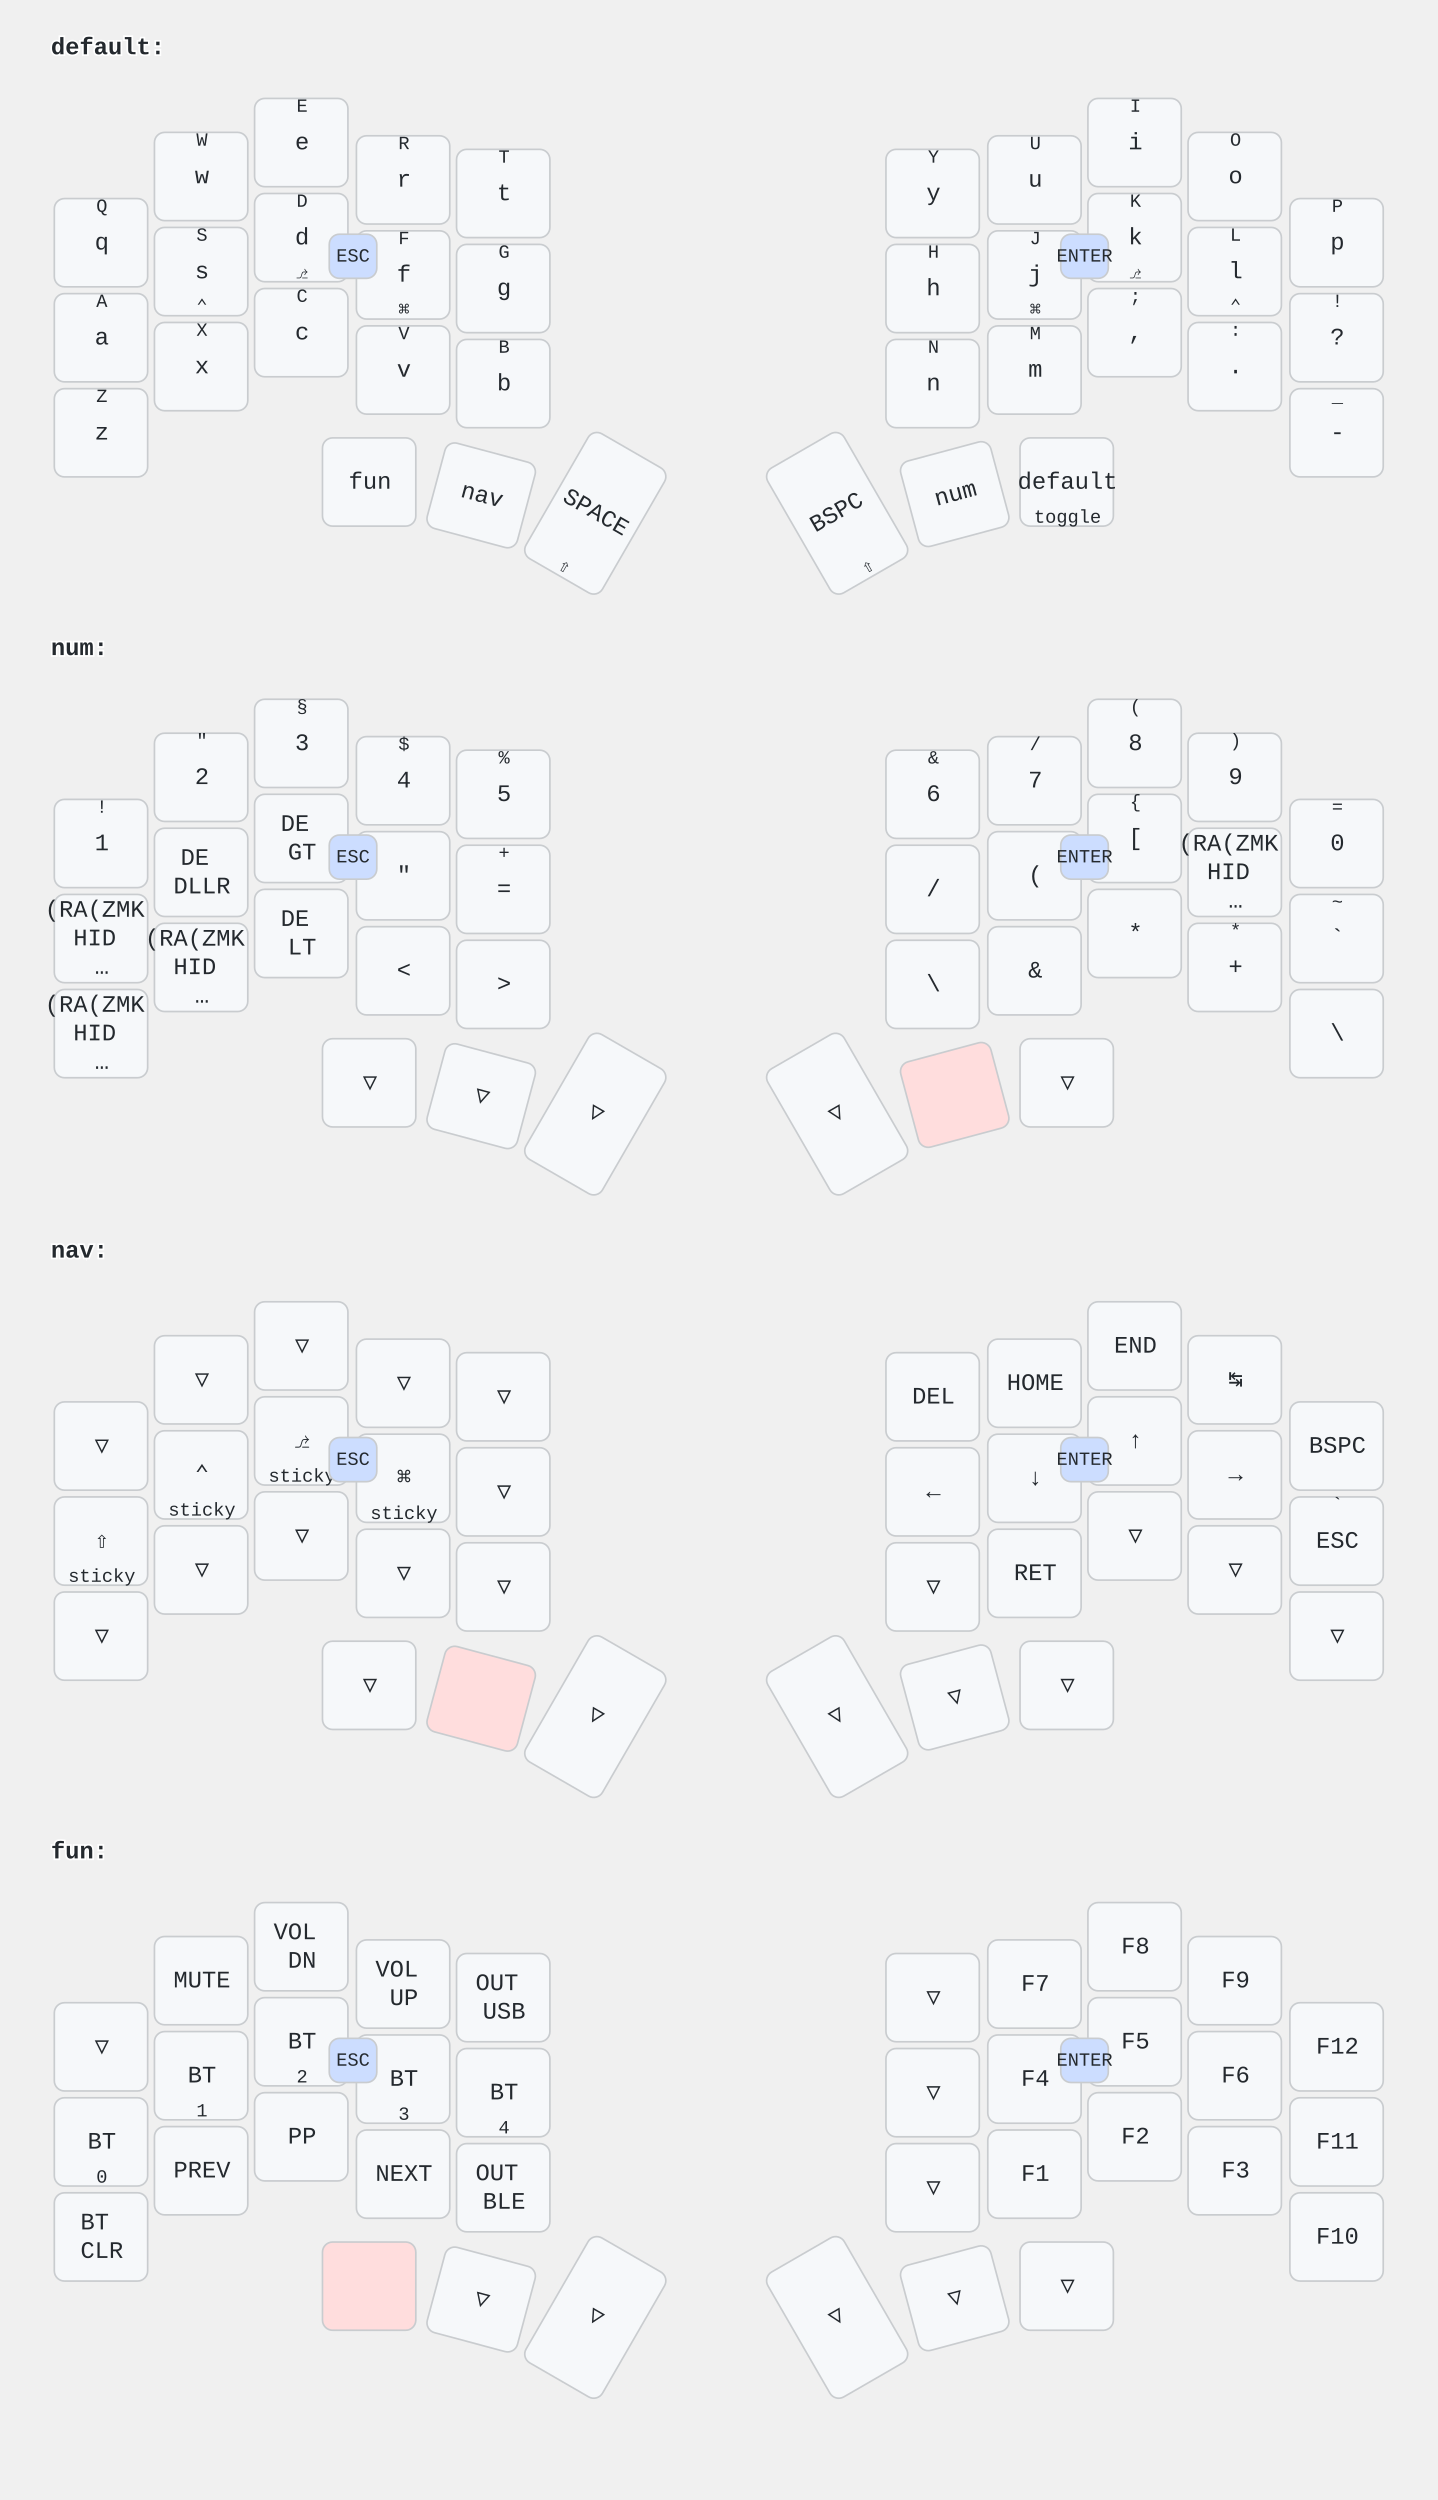
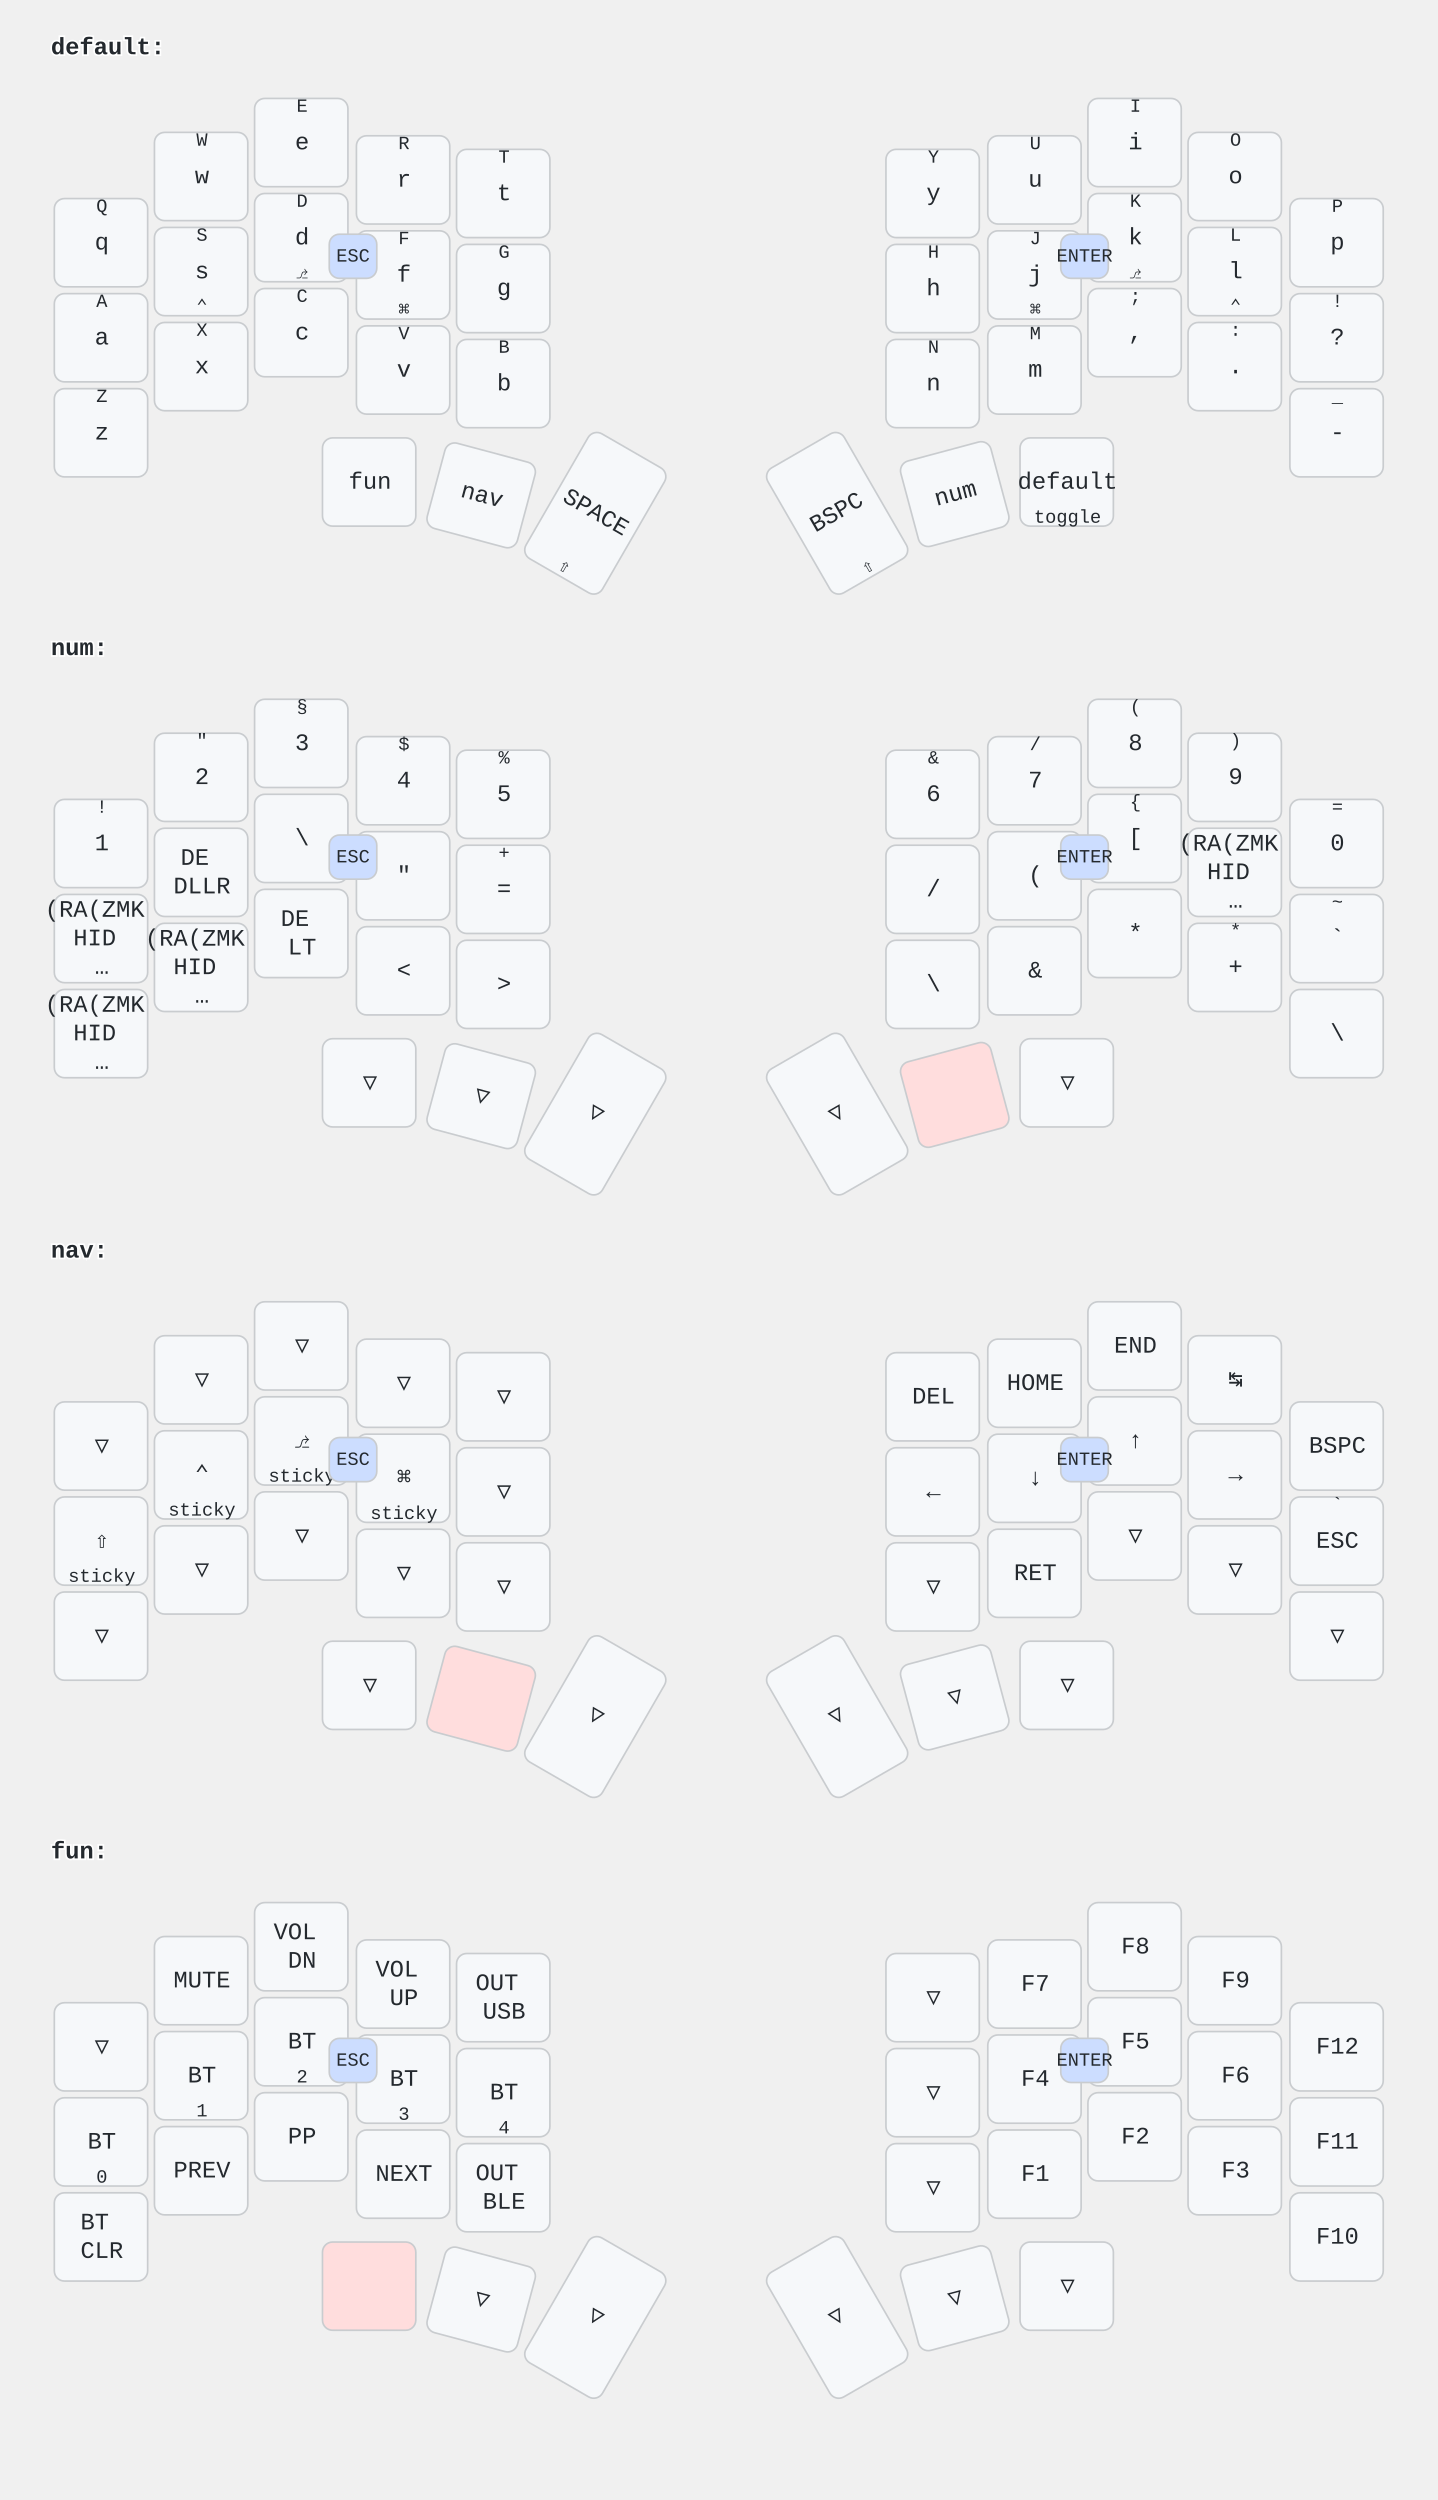
<svg xmlns="http://www.w3.org/2000/svg" width="847" height="1473" viewBox="0 0 847 1473" class="keymap">
  <style>/* font and background color specifications */
svg {
    font-family: SFMono-Regular,Consolas,Liberation Mono,Menlo,monospace;
    font-size: 14px;
    font-kerning: normal;
    text-rendering: optimizeLegibility;
    fill: #24292e;
}

/* default key styling */
rect {
    fill: #f6f8fa;
    stroke: #c9cccf;
    stroke-width: 1;
}

/* color accent for combo boxes */
rect.combo {
    fill: #cdf;
}

/* color accent for held keys */
rect.held, rect.combo.held {
    fill: #fdd;
}

/* color accent for ghost (optional) keys */
rect.ghost, rect.combo.ghost {
    fill: #ddd;
}

text {
    text-anchor: middle;
    dominant-baseline: middle;
}

/* styling for layer labels */
text.label {
    font-weight: bold;
    text-anchor: start;
    stroke: white;
    stroke-width: 2;
    paint-order: stroke;
}

/* styling for combo tap, and key hold/shifted label text */
text.combo, text.hold, text.shifted {
    font-size: 11px;
}

text.hold {
    text-anchor: middle;
    dominant-baseline: auto;
}

text.shifted {
    text-anchor: middle;
    dominant-baseline: hanging;
}

/* styling for hold/shifted label text in combo box */
text.combo.hold, text.combo.shifted {
    font-size: 8px;
}

/* styling for combo dendrons */
path {
    stroke-width: 1;
    stroke: gray;
    fill: none;
}
</style>
  <g transform="translate(30, 0)" class="layer-default">
    <text x="0" y="28" class="label" id="default">default:</text>
    <g transform="translate(0, 56)">
      <g transform="translate(30, 87)" class="key keypos-0">
        <rect rx="6" ry="6" x="-28" y="-26" width="55" height="52" class="key" />
        <text x="0" y="0" class="key tap">q</text>
        <text x="0" y="-24" class="key shifted">Q</text>
      </g>
      <g transform="translate(89, 48)" class="key keypos-1">
        <rect rx="6" ry="6" x="-28" y="-26" width="55" height="52" class="key" />
        <text x="0" y="0" class="key tap">w</text>
        <text x="0" y="-24" class="key shifted">W</text>
      </g>
      <g transform="translate(148, 28)" class="key keypos-2">
        <rect rx="6" ry="6" x="-28" y="-26" width="55" height="52" class="key" />
        <text x="0" y="0" class="key tap">e</text>
        <text x="0" y="-24" class="key shifted">E</text>
      </g>
      <g transform="translate(208, 50)" class="key keypos-3">
        <rect rx="6" ry="6" x="-28" y="-26" width="55" height="52" class="key" />
        <text x="0" y="0" class="key tap">r</text>
        <text x="0" y="-24" class="key shifted">R</text>
      </g>
      <g transform="translate(267, 58)" class="key keypos-4">
        <rect rx="6" ry="6" x="-28" y="-26" width="55" height="52" class="key" />
        <text x="0" y="0" class="key tap">t</text>
        <text x="0" y="-24" class="key shifted">T</text>
      </g>
      <g transform="translate(520, 58)" class="key keypos-5">
        <rect rx="6" ry="6" x="-28" y="-26" width="55" height="52" class="key" />
        <text x="0" y="0" class="key tap">y</text>
        <text x="0" y="-24" class="key shifted">Y</text>
      </g>
      <g transform="translate(580, 50)" class="key keypos-6">
        <rect rx="6" ry="6" x="-28" y="-26" width="55" height="52" class="key" />
        <text x="0" y="0" class="key tap">u</text>
        <text x="0" y="-24" class="key shifted">U</text>
      </g>
      <g transform="translate(639, 28)" class="key keypos-7">
        <rect rx="6" ry="6" x="-28" y="-26" width="55" height="52" class="key" />
        <text x="0" y="0" class="key tap">i</text>
        <text x="0" y="-24" class="key shifted">I</text>
      </g>
      <g transform="translate(698, 48)" class="key keypos-8">
        <rect rx="6" ry="6" x="-28" y="-26" width="55" height="52" class="key" />
        <text x="0" y="0" class="key tap">o</text>
        <text x="0" y="-24" class="key shifted">O</text>
      </g>
      <g transform="translate(758, 87)" class="key keypos-9">
        <rect rx="6" ry="6" x="-28" y="-26" width="55" height="52" class="key" />
        <text x="0" y="0" class="key tap">p</text>
        <text x="0" y="-24" class="key shifted">P</text>
      </g>
      <g transform="translate(30, 143)" class="key keypos-10">
        <rect rx="6" ry="6" x="-28" y="-26" width="55" height="52" class="key" />
        <text x="0" y="0" class="key tap">a</text>
        <text x="0" y="-24" class="key shifted">A</text>
      </g>
      <g transform="translate(89, 104)" class="key keypos-11">
        <rect rx="6" ry="6" x="-28" y="-26" width="55" height="52" class="key" />
        <text x="0" y="0" class="key tap">s</text>
        <text x="0" y="24" class="key hold">⌃</text>
        <text x="0" y="-24" class="key shifted">S</text>
      </g>
      <g transform="translate(148, 84)" class="key keypos-12">
        <rect rx="6" ry="6" x="-28" y="-26" width="55" height="52" class="key" />
        <text x="0" y="0" class="key tap">d</text>
        <text x="0" y="24" class="key hold">⎇</text>
        <text x="0" y="-24" class="key shifted">D</text>
      </g>
      <g transform="translate(208, 106)" class="key keypos-13">
        <rect rx="6" ry="6" x="-28" y="-26" width="55" height="52" class="key" />
        <text x="0" y="0" class="key tap">f</text>
        <text x="0" y="24" class="key hold">⌘</text>
        <text x="0" y="-24" class="key shifted">F</text>
      </g>
      <g transform="translate(267, 114)" class="key keypos-14">
        <rect rx="6" ry="6" x="-28" y="-26" width="55" height="52" class="key" />
        <text x="0" y="0" class="key tap">g</text>
        <text x="0" y="-24" class="key shifted">G</text>
      </g>
      <g transform="translate(520, 114)" class="key keypos-15">
        <rect rx="6" ry="6" x="-28" y="-26" width="55" height="52" class="key" />
        <text x="0" y="0" class="key tap">h</text>
        <text x="0" y="-24" class="key shifted">H</text>
      </g>
      <g transform="translate(580, 106)" class="key keypos-16">
        <rect rx="6" ry="6" x="-28" y="-26" width="55" height="52" class="key" />
        <text x="0" y="0" class="key tap">j</text>
        <text x="0" y="24" class="key hold">⌘</text>
        <text x="0" y="-24" class="key shifted">J</text>
      </g>
      <g transform="translate(639, 84)" class="key keypos-17">
        <rect rx="6" ry="6" x="-28" y="-26" width="55" height="52" class="key" />
        <text x="0" y="0" class="key tap">k</text>
        <text x="0" y="24" class="key hold">⎇</text>
        <text x="0" y="-24" class="key shifted">K</text>
      </g>
      <g transform="translate(698, 104)" class="key keypos-18">
        <rect rx="6" ry="6" x="-28" y="-26" width="55" height="52" class="key" />
        <text x="0" y="0" class="key tap">l</text>
        <text x="0" y="24" class="key hold">⌃</text>
        <text x="0" y="-24" class="key shifted">L</text>
      </g>
      <g transform="translate(758, 143)" class="key keypos-19">
        <rect rx="6" ry="6" x="-28" y="-26" width="55" height="52" class="key" />
        <text x="0" y="0" class="key tap">?</text>
        <text x="0" y="-24" class="key shifted">!</text>
      </g>
      <g transform="translate(30, 199)" class="key keypos-20">
        <rect rx="6" ry="6" x="-28" y="-26" width="55" height="52" class="key" />
        <text x="0" y="0" class="key tap">z</text>
        <text x="0" y="-24" class="key shifted">Z</text>
      </g>
      <g transform="translate(89, 160)" class="key keypos-21">
        <rect rx="6" ry="6" x="-28" y="-26" width="55" height="52" class="key" />
        <text x="0" y="0" class="key tap">x</text>
        <text x="0" y="-24" class="key shifted">X</text>
      </g>
      <g transform="translate(148, 140)" class="key keypos-22">
        <rect rx="6" ry="6" x="-28" y="-26" width="55" height="52" class="key" />
        <text x="0" y="0" class="key tap">c</text>
        <text x="0" y="-24" class="key shifted">C</text>
      </g>
      <g transform="translate(208, 162)" class="key keypos-23">
        <rect rx="6" ry="6" x="-28" y="-26" width="55" height="52" class="key" />
        <text x="0" y="0" class="key tap">v</text>
        <text x="0" y="-24" class="key shifted">V</text>
      </g>
      <g transform="translate(267, 170)" class="key keypos-24">
        <rect rx="6" ry="6" x="-28" y="-26" width="55" height="52" class="key" />
        <text x="0" y="0" class="key tap">b</text>
        <text x="0" y="-24" class="key shifted">B</text>
      </g>
      <g transform="translate(520, 170)" class="key keypos-25">
        <rect rx="6" ry="6" x="-28" y="-26" width="55" height="52" class="key" />
        <text x="0" y="0" class="key tap">n</text>
        <text x="0" y="-24" class="key shifted">N</text>
      </g>
      <g transform="translate(580, 162)" class="key keypos-26">
        <rect rx="6" ry="6" x="-28" y="-26" width="55" height="52" class="key" />
        <text x="0" y="0" class="key tap">m</text>
        <text x="0" y="-24" class="key shifted">M</text>
      </g>
      <g transform="translate(639, 140)" class="key keypos-27">
        <rect rx="6" ry="6" x="-28" y="-26" width="55" height="52" class="key" />
        <text x="0" y="0" class="key tap">,</text>
        <text x="0" y="-24" class="key shifted">;</text>
      </g>
      <g transform="translate(698, 160)" class="key keypos-28">
        <rect rx="6" ry="6" x="-28" y="-26" width="55" height="52" class="key" />
        <text x="0" y="0" class="key tap">.</text>
        <text x="0" y="-24" class="key shifted">:</text>
      </g>
      <g transform="translate(758, 199)" class="key keypos-29">
        <rect rx="6" ry="6" x="-28" y="-26" width="55" height="52" class="key" />
        <text x="0" y="0" class="key tap">-</text>
        <text x="0" y="-24" class="key shifted">_</text>
      </g>
      <g transform="translate(188, 228)" class="key keypos-30">
        <rect rx="6" ry="6" x="-28" y="-26" width="55" height="52" class="key" />
        <a href="#fun">
          <text x="0" y="0" class="key tap layer-activator">fun</text>
        </a>
      </g>
      <g transform="translate(254, 236) rotate(15.0)" class="key keypos-31">
        <rect rx="6" ry="6" x="-28" y="-26" width="55" height="52" class="key" />
        <a href="#nav">
          <text x="0" y="0" class="key tap layer-activator">nav</text>
        </a>
      </g>
      <g transform="translate(321, 246) rotate(30.0)" class="key keypos-32">
        <rect rx="6" ry="6" x="-26" y="-42" width="52" height="85" class="key" />
        <text x="0" y="0" class="key tap">SPACE</text>
        <text x="0" y="40" class="key hold">⇧</text>
      </g>
      <g transform="translate(463, 246) rotate(-30.0)" class="key keypos-33">
        <rect rx="6" ry="6" x="-26" y="-42" width="52" height="85" class="key" />
        <text x="0" y="0" class="key tap">BSPC</text>
        <text x="0" y="40" class="key hold">⇧</text>
      </g>
      <g transform="translate(533, 235) rotate(-15.0)" class="key keypos-34">
        <rect rx="6" ry="6" x="-28" y="-26" width="55" height="52" class="key" />
        <a href="#num">
          <text x="0" y="0" class="key tap layer-activator">num</text>
        </a>
      </g>
      <g transform="translate(599, 228)" class="key keypos-35">
        <rect rx="6" ry="6" x="-28" y="-26" width="55" height="52" class="key" />
        <a href="#default">
          <text x="0" y="0" class="key tap layer-activator">default</text>
        </a>
        <text x="0" y="24" class="key hold">toggle</text>
      </g>
      <g class="combo combopos-0">
        <rect rx="6" ry="6" x="164" y="82" width="28" height="26" class="combo" />
        <text x="178" y="95" class="combo tap">ESC</text>
      </g>
      <g class="combo combopos-1">
        <rect rx="6" ry="6" x="595" y="82" width="28" height="26" class="combo" />
        <text x="609" y="95" class="combo tap">ENTER</text>
      </g>
    </g>
  </g>
  <g transform="translate(30, 354)" class="layer-num">
    <text x="0" y="28" class="label" id="num">num:</text>
    <g transform="translate(0, 56)">
      <g transform="translate(30, 87)" class="key keypos-0">
        <rect rx="6" ry="6" x="-28" y="-26" width="55" height="52" class="key" />
        <text x="0" y="0" class="key tap">1</text>
        <text x="0" y="-24" class="key shifted">!</text>
      </g>
      <g transform="translate(89, 48)" class="key keypos-1">
        <rect rx="6" ry="6" x="-28" y="-26" width="55" height="52" class="key" />
        <text x="0" y="0" class="key tap">2</text>
        <text x="0" y="-24" class="key shifted">"</text>
      </g>
      <g transform="translate(148, 28)" class="key keypos-2">
        <rect rx="6" ry="6" x="-28" y="-26" width="55" height="52" class="key" />
        <text x="0" y="0" class="key tap">3</text>
        <text x="0" y="-24" class="key shifted">§</text>
      </g>
      <g transform="translate(208, 50)" class="key keypos-3">
        <rect rx="6" ry="6" x="-28" y="-26" width="55" height="52" class="key" />
        <text x="0" y="0" class="key tap">4</text>
        <text x="0" y="-24" class="key shifted">$</text>
      </g>
      <g transform="translate(267, 58)" class="key keypos-4">
        <rect rx="6" ry="6" x="-28" y="-26" width="55" height="52" class="key" />
        <text x="0" y="0" class="key tap">5</text>
        <text x="0" y="-24" class="key shifted">%</text>
      </g>
      <g transform="translate(520, 58)" class="key keypos-5">
        <rect rx="6" ry="6" x="-28" y="-26" width="55" height="52" class="key" />
        <text x="0" y="0" class="key tap">6</text>
        <text x="0" y="-24" class="key shifted">&amp;</text>
      </g>
      <g transform="translate(580, 50)" class="key keypos-6">
        <rect rx="6" ry="6" x="-28" y="-26" width="55" height="52" class="key" />
        <text x="0" y="0" class="key tap">7</text>
        <text x="0" y="-24" class="key shifted">/</text>
      </g>
      <g transform="translate(639, 28)" class="key keypos-7">
        <rect rx="6" ry="6" x="-28" y="-26" width="55" height="52" class="key" />
        <text x="0" y="0" class="key tap">8</text>
        <text x="0" y="-24" class="key shifted">(</text>
      </g>
      <g transform="translate(698, 48)" class="key keypos-8">
        <rect rx="6" ry="6" x="-28" y="-26" width="55" height="52" class="key" />
        <text x="0" y="0" class="key tap">9</text>
        <text x="0" y="-24" class="key shifted">)</text>
      </g>
      <g transform="translate(758, 87)" class="key keypos-9">
        <rect rx="6" ry="6" x="-28" y="-26" width="55" height="52" class="key" />
        <text x="0" y="0" class="key tap">0</text>
        <text x="0" y="-24" class="key shifted">=</text>
      </g>
      <g transform="translate(30, 143)" class="key keypos-10">
        <rect rx="6" ry="6" x="-28" y="-26" width="55" height="52" class="key" />
        <text x="0" y="0" class="key tap">
          <tspan x="0" dy="-1.2em">(RA(ZMK</tspan>
          <tspan x="0" dy="1.2em">HID</tspan>
          <tspan x="0" dy="1.2em">…</tspan>
        </text>
      </g>
      <g transform="translate(89, 104)" class="key keypos-11">
        <rect rx="6" ry="6" x="-28" y="-26" width="55" height="52" class="key" />
        <text x="0" y="0" class="key tap">
          <tspan x="0" dy="-0.6em">DE</tspan>
          <tspan x="0" dy="1.2em">DLLR</tspan>
        </text>
      </g>
      <g transform="translate(148, 84)" class="key keypos-12">
        <rect rx="6" ry="6" x="-28" y="-26" width="55" height="52" class="key" />
-         <text x="0" y="0" class="key tap">
-           <tspan x="0" dy="-0.6em">DE</tspan>
-           <tspan x="0" dy="1.2em">GT</tspan>
-         </text>
+         <text x="0" y="0" class="key tap">\</text>
      </g>
      <g transform="translate(208, 106)" class="key keypos-13">
        <rect rx="6" ry="6" x="-28" y="-26" width="55" height="52" class="key" />
        <text x="0" y="0" class="key tap">"</text>
      </g>
      <g transform="translate(267, 114)" class="key keypos-14">
        <rect rx="6" ry="6" x="-28" y="-26" width="55" height="52" class="key" />
        <text x="0" y="0" class="key tap">=</text>
        <text x="0" y="-24" class="key shifted">+</text>
      </g>
      <g transform="translate(520, 114)" class="key keypos-15">
        <rect rx="6" ry="6" x="-28" y="-26" width="55" height="52" class="key" />
        <text x="0" y="0" class="key tap">/</text>
      </g>
      <g transform="translate(580, 106)" class="key keypos-16">
        <rect rx="6" ry="6" x="-28" y="-26" width="55" height="52" class="key" />
        <text x="0" y="0" class="key tap">(</text>
      </g>
      <g transform="translate(639, 84)" class="key keypos-17">
        <rect rx="6" ry="6" x="-28" y="-26" width="55" height="52" class="key" />
        <text x="0" y="0" class="key tap">[</text>
        <text x="0" y="-24" class="key shifted">{</text>
      </g>
      <g transform="translate(698, 104)" class="key keypos-18">
        <rect rx="6" ry="6" x="-28" y="-26" width="55" height="52" class="key" />
        <text x="0" y="0" class="key tap">
          <tspan x="0" dy="-1.2em">(RA(ZMK</tspan>
          <tspan x="0" dy="1.2em">HID</tspan>
          <tspan x="0" dy="1.2em">…</tspan>
        </text>
      </g>
      <g transform="translate(758, 143)" class="key keypos-19">
        <rect rx="6" ry="6" x="-28" y="-26" width="55" height="52" class="key" />
        <text x="0" y="0" class="key tap">`</text>
        <text x="0" y="-24" class="key shifted">~</text>
      </g>
      <g transform="translate(30, 199)" class="key keypos-20">
        <rect rx="6" ry="6" x="-28" y="-26" width="55" height="52" class="key" />
        <text x="0" y="0" class="key tap">
          <tspan x="0" dy="-1.2em">(RA(ZMK</tspan>
          <tspan x="0" dy="1.2em">HID</tspan>
          <tspan x="0" dy="1.2em">…</tspan>
        </text>
      </g>
      <g transform="translate(89, 160)" class="key keypos-21">
        <rect rx="6" ry="6" x="-28" y="-26" width="55" height="52" class="key" />
        <text x="0" y="0" class="key tap">
          <tspan x="0" dy="-1.2em">(RA(ZMK</tspan>
          <tspan x="0" dy="1.2em">HID</tspan>
          <tspan x="0" dy="1.2em">…</tspan>
        </text>
      </g>
      <g transform="translate(148, 140)" class="key keypos-22">
        <rect rx="6" ry="6" x="-28" y="-26" width="55" height="52" class="key" />
        <text x="0" y="0" class="key tap">
          <tspan x="0" dy="-0.6em">DE</tspan>
          <tspan x="0" dy="1.2em">LT</tspan>
        </text>
      </g>
      <g transform="translate(208, 162)" class="key keypos-23">
        <rect rx="6" ry="6" x="-28" y="-26" width="55" height="52" class="key" />
        <text x="0" y="0" class="key tap">&lt;</text>
      </g>
      <g transform="translate(267, 170)" class="key keypos-24">
        <rect rx="6" ry="6" x="-28" y="-26" width="55" height="52" class="key" />
        <text x="0" y="0" class="key tap">&gt;</text>
      </g>
      <g transform="translate(520, 170)" class="key keypos-25">
        <rect rx="6" ry="6" x="-28" y="-26" width="55" height="52" class="key" />
        <text x="0" y="0" class="key tap">\</text>
      </g>
      <g transform="translate(580, 162)" class="key keypos-26">
        <rect rx="6" ry="6" x="-28" y="-26" width="55" height="52" class="key" />
        <text x="0" y="0" class="key tap">&amp;</text>
      </g>
      <g transform="translate(639, 140)" class="key keypos-27">
        <rect rx="6" ry="6" x="-28" y="-26" width="55" height="52" class="key" />
        <text x="0" y="0" class="key tap">*</text>
      </g>
      <g transform="translate(698, 160)" class="key keypos-28">
        <rect rx="6" ry="6" x="-28" y="-26" width="55" height="52" class="key" />
        <text x="0" y="0" class="key tap">+</text>
        <text x="0" y="-24" class="key shifted">*</text>
      </g>
      <g transform="translate(758, 199)" class="key keypos-29">
        <rect rx="6" ry="6" x="-28" y="-26" width="55" height="52" class="key" />
        <text x="0" y="0" class="key tap">\</text>
      </g>
      <g transform="translate(188, 228)" class="key trans keypos-30">
        <rect rx="6" ry="6" x="-28" y="-26" width="55" height="52" class="key trans" />
        <text x="0" y="0" class="key trans tap">▽</text>
      </g>
      <g transform="translate(254, 236) rotate(15.0)" class="key trans keypos-31">
        <rect rx="6" ry="6" x="-28" y="-26" width="55" height="52" class="key trans" />
        <text x="0" y="0" class="key trans tap">▽</text>
      </g>
      <g transform="translate(321, 246) rotate(30.0)" class="key trans keypos-32">
        <rect rx="6" ry="6" x="-26" y="-42" width="52" height="85" class="key trans" />
        <text x="0" y="0" class="key trans tap">▽</text>
      </g>
      <g transform="translate(463, 246) rotate(-30.0)" class="key trans keypos-33">
        <rect rx="6" ry="6" x="-26" y="-42" width="52" height="85" class="key trans" />
        <text x="0" y="0" class="key trans tap">▽</text>
      </g>
      <g transform="translate(533, 235) rotate(-15.0)" class="key held keypos-34">
        <rect rx="6" ry="6" x="-28" y="-26" width="55" height="52" class="key held" />
      </g>
      <g transform="translate(599, 228)" class="key trans keypos-35">
        <rect rx="6" ry="6" x="-28" y="-26" width="55" height="52" class="key trans" />
        <text x="0" y="0" class="key trans tap">▽</text>
      </g>
      <g class="combo combopos-0">
        <rect rx="6" ry="6" x="164" y="82" width="28" height="26" class="combo" />
        <text x="178" y="95" class="combo tap">ESC</text>
      </g>
      <g class="combo combopos-1">
        <rect rx="6" ry="6" x="595" y="82" width="28" height="26" class="combo" />
        <text x="609" y="95" class="combo tap">ENTER</text>
      </g>
    </g>
  </g>
  <g transform="translate(30, 709)" class="layer-nav">
    <text x="0" y="28" class="label" id="nav">nav:</text>
    <g transform="translate(0, 56)">
      <g transform="translate(30, 87)" class="key trans keypos-0">
        <rect rx="6" ry="6" x="-28" y="-26" width="55" height="52" class="key trans" />
        <text x="0" y="0" class="key trans tap">▽</text>
      </g>
      <g transform="translate(89, 48)" class="key trans keypos-1">
        <rect rx="6" ry="6" x="-28" y="-26" width="55" height="52" class="key trans" />
        <text x="0" y="0" class="key trans tap">▽</text>
      </g>
      <g transform="translate(148, 28)" class="key trans keypos-2">
        <rect rx="6" ry="6" x="-28" y="-26" width="55" height="52" class="key trans" />
        <text x="0" y="0" class="key trans tap">▽</text>
      </g>
      <g transform="translate(208, 50)" class="key trans keypos-3">
        <rect rx="6" ry="6" x="-28" y="-26" width="55" height="52" class="key trans" />
        <text x="0" y="0" class="key trans tap">▽</text>
      </g>
      <g transform="translate(267, 58)" class="key trans keypos-4">
        <rect rx="6" ry="6" x="-28" y="-26" width="55" height="52" class="key trans" />
        <text x="0" y="0" class="key trans tap">▽</text>
      </g>
      <g transform="translate(520, 58)" class="key keypos-5">
        <rect rx="6" ry="6" x="-28" y="-26" width="55" height="52" class="key" />
        <text x="0" y="0" class="key tap">DEL</text>
      </g>
      <g transform="translate(580, 50)" class="key keypos-6">
        <rect rx="6" ry="6" x="-28" y="-26" width="55" height="52" class="key" />
        <text x="0" y="0" class="key tap">HOME</text>
      </g>
      <g transform="translate(639, 28)" class="key keypos-7">
        <rect rx="6" ry="6" x="-28" y="-26" width="55" height="52" class="key" />
        <text x="0" y="0" class="key tap">END</text>
      </g>
      <g transform="translate(698, 48)" class="key keypos-8">
        <rect rx="6" ry="6" x="-28" y="-26" width="55" height="52" class="key" />
        <text x="0" y="0" class="key tap">↹</text>
      </g>
      <g transform="translate(758, 87)" class="key keypos-9">
        <rect rx="6" ry="6" x="-28" y="-26" width="55" height="52" class="key" />
        <text x="0" y="0" class="key tap">BSPC</text>
      </g>
      <g transform="translate(30, 143)" class="key keypos-10">
        <rect rx="6" ry="6" x="-28" y="-26" width="55" height="52" class="key" />
        <text x="0" y="0" class="key tap">⇧</text>
        <text x="0" y="24" class="key hold">sticky</text>
      </g>
      <g transform="translate(89, 104)" class="key keypos-11">
        <rect rx="6" ry="6" x="-28" y="-26" width="55" height="52" class="key" />
        <text x="0" y="0" class="key tap">⌃</text>
        <text x="0" y="24" class="key hold">sticky</text>
      </g>
      <g transform="translate(148, 84)" class="key keypos-12">
        <rect rx="6" ry="6" x="-28" y="-26" width="55" height="52" class="key" />
        <text x="0" y="0" class="key tap">⎇</text>
        <text x="0" y="24" class="key hold">sticky</text>
      </g>
      <g transform="translate(208, 106)" class="key keypos-13">
        <rect rx="6" ry="6" x="-28" y="-26" width="55" height="52" class="key" />
        <text x="0" y="0" class="key tap">⌘</text>
        <text x="0" y="24" class="key hold">sticky</text>
      </g>
      <g transform="translate(267, 114)" class="key trans keypos-14">
        <rect rx="6" ry="6" x="-28" y="-26" width="55" height="52" class="key trans" />
        <text x="0" y="0" class="key trans tap">▽</text>
      </g>
      <g transform="translate(520, 114)" class="key keypos-15">
        <rect rx="6" ry="6" x="-28" y="-26" width="55" height="52" class="key" />
        <text x="0" y="0" class="key tap">←</text>
      </g>
      <g transform="translate(580, 106)" class="key keypos-16">
        <rect rx="6" ry="6" x="-28" y="-26" width="55" height="52" class="key" />
        <text x="0" y="0" class="key tap">↓</text>
      </g>
      <g transform="translate(639, 84)" class="key keypos-17">
        <rect rx="6" ry="6" x="-28" y="-26" width="55" height="52" class="key" />
        <text x="0" y="0" class="key tap">↑</text>
      </g>
      <g transform="translate(698, 104)" class="key keypos-18">
        <rect rx="6" ry="6" x="-28" y="-26" width="55" height="52" class="key" />
        <text x="0" y="0" class="key tap">→</text>
      </g>
      <g transform="translate(758, 143)" class="key keypos-19">
        <rect rx="6" ry="6" x="-28" y="-26" width="55" height="52" class="key" />
        <text x="0" y="0" class="key tap">ESC</text>
        <text x="0" y="-24" class="key shifted">`</text>
      </g>
      <g transform="translate(30, 199)" class="key trans keypos-20">
        <rect rx="6" ry="6" x="-28" y="-26" width="55" height="52" class="key trans" />
        <text x="0" y="0" class="key trans tap">▽</text>
      </g>
      <g transform="translate(89, 160)" class="key trans keypos-21">
        <rect rx="6" ry="6" x="-28" y="-26" width="55" height="52" class="key trans" />
        <text x="0" y="0" class="key trans tap">▽</text>
      </g>
      <g transform="translate(148, 140)" class="key trans keypos-22">
        <rect rx="6" ry="6" x="-28" y="-26" width="55" height="52" class="key trans" />
        <text x="0" y="0" class="key trans tap">▽</text>
      </g>
      <g transform="translate(208, 162)" class="key trans keypos-23">
        <rect rx="6" ry="6" x="-28" y="-26" width="55" height="52" class="key trans" />
        <text x="0" y="0" class="key trans tap">▽</text>
      </g>
      <g transform="translate(267, 170)" class="key trans keypos-24">
        <rect rx="6" ry="6" x="-28" y="-26" width="55" height="52" class="key trans" />
        <text x="0" y="0" class="key trans tap">▽</text>
      </g>
      <g transform="translate(520, 170)" class="key trans keypos-25">
        <rect rx="6" ry="6" x="-28" y="-26" width="55" height="52" class="key trans" />
        <text x="0" y="0" class="key trans tap">▽</text>
      </g>
      <g transform="translate(580, 162)" class="key keypos-26">
        <rect rx="6" ry="6" x="-28" y="-26" width="55" height="52" class="key" />
        <text x="0" y="0" class="key tap">RET</text>
      </g>
      <g transform="translate(639, 140)" class="key trans keypos-27">
        <rect rx="6" ry="6" x="-28" y="-26" width="55" height="52" class="key trans" />
        <text x="0" y="0" class="key trans tap">▽</text>
      </g>
      <g transform="translate(698, 160)" class="key trans keypos-28">
        <rect rx="6" ry="6" x="-28" y="-26" width="55" height="52" class="key trans" />
        <text x="0" y="0" class="key trans tap">▽</text>
      </g>
      <g transform="translate(758, 199)" class="key trans keypos-29">
        <rect rx="6" ry="6" x="-28" y="-26" width="55" height="52" class="key trans" />
        <text x="0" y="0" class="key trans tap">▽</text>
      </g>
      <g transform="translate(188, 228)" class="key trans keypos-30">
        <rect rx="6" ry="6" x="-28" y="-26" width="55" height="52" class="key trans" />
        <text x="0" y="0" class="key trans tap">▽</text>
      </g>
      <g transform="translate(254, 236) rotate(15.0)" class="key held keypos-31">
        <rect rx="6" ry="6" x="-28" y="-26" width="55" height="52" class="key held" />
      </g>
      <g transform="translate(321, 246) rotate(30.0)" class="key trans keypos-32">
        <rect rx="6" ry="6" x="-26" y="-42" width="52" height="85" class="key trans" />
        <text x="0" y="0" class="key trans tap">▽</text>
      </g>
      <g transform="translate(463, 246) rotate(-30.0)" class="key trans keypos-33">
        <rect rx="6" ry="6" x="-26" y="-42" width="52" height="85" class="key trans" />
        <text x="0" y="0" class="key trans tap">▽</text>
      </g>
      <g transform="translate(533, 235) rotate(-15.0)" class="key trans keypos-34">
        <rect rx="6" ry="6" x="-28" y="-26" width="55" height="52" class="key trans" />
        <text x="0" y="0" class="key trans tap">▽</text>
      </g>
      <g transform="translate(599, 228)" class="key trans keypos-35">
        <rect rx="6" ry="6" x="-28" y="-26" width="55" height="52" class="key trans" />
        <text x="0" y="0" class="key trans tap">▽</text>
      </g>
      <g class="combo combopos-0">
        <rect rx="6" ry="6" x="164" y="82" width="28" height="26" class="combo" />
        <text x="178" y="95" class="combo tap">ESC</text>
      </g>
      <g class="combo combopos-1">
        <rect rx="6" ry="6" x="595" y="82" width="28" height="26" class="combo" />
        <text x="609" y="95" class="combo tap">ENTER</text>
      </g>
    </g>
  </g>
  <g transform="translate(30, 1063)" class="layer-fun">
    <text x="0" y="28" class="label" id="fun">fun:</text>
    <g transform="translate(0, 56)">
      <g transform="translate(30, 87)" class="key trans keypos-0">
        <rect rx="6" ry="6" x="-28" y="-26" width="55" height="52" class="key trans" />
        <text x="0" y="0" class="key trans tap">▽</text>
      </g>
      <g transform="translate(89, 48)" class="key keypos-1">
        <rect rx="6" ry="6" x="-28" y="-26" width="55" height="52" class="key" />
        <text x="0" y="0" class="key tap">MUTE</text>
      </g>
      <g transform="translate(148, 28)" class="key keypos-2">
        <rect rx="6" ry="6" x="-28" y="-26" width="55" height="52" class="key" />
        <text x="0" y="0" class="key tap">
          <tspan x="0" dy="-0.6em">VOL</tspan>
          <tspan x="0" dy="1.2em">DN</tspan>
        </text>
      </g>
      <g transform="translate(208, 50)" class="key keypos-3">
        <rect rx="6" ry="6" x="-28" y="-26" width="55" height="52" class="key" />
        <text x="0" y="0" class="key tap">
          <tspan x="0" dy="-0.6em">VOL</tspan>
          <tspan x="0" dy="1.2em">UP</tspan>
        </text>
      </g>
      <g transform="translate(267, 58)" class="key keypos-4">
        <rect rx="6" ry="6" x="-28" y="-26" width="55" height="52" class="key" />
        <text x="0" y="0" class="key tap">
          <tspan x="0" dy="-0.6em">OUT</tspan>
          <tspan x="0" dy="1.2em">USB</tspan>
        </text>
      </g>
      <g transform="translate(520, 58)" class="key trans keypos-5">
        <rect rx="6" ry="6" x="-28" y="-26" width="55" height="52" class="key trans" />
        <text x="0" y="0" class="key trans tap">▽</text>
      </g>
      <g transform="translate(580, 50)" class="key keypos-6">
        <rect rx="6" ry="6" x="-28" y="-26" width="55" height="52" class="key" />
        <text x="0" y="0" class="key tap">F7</text>
      </g>
      <g transform="translate(639, 28)" class="key keypos-7">
        <rect rx="6" ry="6" x="-28" y="-26" width="55" height="52" class="key" />
        <text x="0" y="0" class="key tap">F8</text>
      </g>
      <g transform="translate(698, 48)" class="key keypos-8">
        <rect rx="6" ry="6" x="-28" y="-26" width="55" height="52" class="key" />
        <text x="0" y="0" class="key tap">F9</text>
      </g>
      <g transform="translate(758, 87)" class="key keypos-9">
        <rect rx="6" ry="6" x="-28" y="-26" width="55" height="52" class="key" />
        <text x="0" y="0" class="key tap">F12</text>
      </g>
      <g transform="translate(30, 143)" class="key keypos-10">
        <rect rx="6" ry="6" x="-28" y="-26" width="55" height="52" class="key" />
        <text x="0" y="0" class="key tap">BT</text>
        <text x="0" y="24" class="key hold">0</text>
      </g>
      <g transform="translate(89, 104)" class="key keypos-11">
        <rect rx="6" ry="6" x="-28" y="-26" width="55" height="52" class="key" />
        <text x="0" y="0" class="key tap">BT</text>
        <text x="0" y="24" class="key hold">1</text>
      </g>
      <g transform="translate(148, 84)" class="key keypos-12">
        <rect rx="6" ry="6" x="-28" y="-26" width="55" height="52" class="key" />
        <text x="0" y="0" class="key tap">BT</text>
        <text x="0" y="24" class="key hold">2</text>
      </g>
      <g transform="translate(208, 106)" class="key keypos-13">
        <rect rx="6" ry="6" x="-28" y="-26" width="55" height="52" class="key" />
        <text x="0" y="0" class="key tap">BT</text>
        <text x="0" y="24" class="key hold">3</text>
      </g>
      <g transform="translate(267, 114)" class="key keypos-14">
        <rect rx="6" ry="6" x="-28" y="-26" width="55" height="52" class="key" />
        <text x="0" y="0" class="key tap">BT</text>
        <text x="0" y="24" class="key hold">4</text>
      </g>
      <g transform="translate(520, 114)" class="key trans keypos-15">
        <rect rx="6" ry="6" x="-28" y="-26" width="55" height="52" class="key trans" />
        <text x="0" y="0" class="key trans tap">▽</text>
      </g>
      <g transform="translate(580, 106)" class="key keypos-16">
        <rect rx="6" ry="6" x="-28" y="-26" width="55" height="52" class="key" />
        <text x="0" y="0" class="key tap">F4</text>
      </g>
      <g transform="translate(639, 84)" class="key keypos-17">
        <rect rx="6" ry="6" x="-28" y="-26" width="55" height="52" class="key" />
        <text x="0" y="0" class="key tap">F5</text>
      </g>
      <g transform="translate(698, 104)" class="key keypos-18">
        <rect rx="6" ry="6" x="-28" y="-26" width="55" height="52" class="key" />
        <text x="0" y="0" class="key tap">F6</text>
      </g>
      <g transform="translate(758, 143)" class="key keypos-19">
        <rect rx="6" ry="6" x="-28" y="-26" width="55" height="52" class="key" />
        <text x="0" y="0" class="key tap">F11</text>
      </g>
      <g transform="translate(30, 199)" class="key keypos-20">
        <rect rx="6" ry="6" x="-28" y="-26" width="55" height="52" class="key" />
        <text x="0" y="0" class="key tap">
          <tspan x="0" dy="-0.6em">BT</tspan>
          <tspan x="0" dy="1.2em">CLR</tspan>
        </text>
      </g>
      <g transform="translate(89, 160)" class="key keypos-21">
        <rect rx="6" ry="6" x="-28" y="-26" width="55" height="52" class="key" />
        <text x="0" y="0" class="key tap">PREV</text>
      </g>
      <g transform="translate(148, 140)" class="key keypos-22">
        <rect rx="6" ry="6" x="-28" y="-26" width="55" height="52" class="key" />
        <text x="0" y="0" class="key tap">PP</text>
      </g>
      <g transform="translate(208, 162)" class="key keypos-23">
        <rect rx="6" ry="6" x="-28" y="-26" width="55" height="52" class="key" />
        <text x="0" y="0" class="key tap">NEXT</text>
      </g>
      <g transform="translate(267, 170)" class="key keypos-24">
        <rect rx="6" ry="6" x="-28" y="-26" width="55" height="52" class="key" />
        <text x="0" y="0" class="key tap">
          <tspan x="0" dy="-0.6em">OUT</tspan>
          <tspan x="0" dy="1.2em">BLE</tspan>
        </text>
      </g>
      <g transform="translate(520, 170)" class="key trans keypos-25">
        <rect rx="6" ry="6" x="-28" y="-26" width="55" height="52" class="key trans" />
        <text x="0" y="0" class="key trans tap">▽</text>
      </g>
      <g transform="translate(580, 162)" class="key keypos-26">
        <rect rx="6" ry="6" x="-28" y="-26" width="55" height="52" class="key" />
        <text x="0" y="0" class="key tap">F1</text>
      </g>
      <g transform="translate(639, 140)" class="key keypos-27">
        <rect rx="6" ry="6" x="-28" y="-26" width="55" height="52" class="key" />
        <text x="0" y="0" class="key tap">F2</text>
      </g>
      <g transform="translate(698, 160)" class="key keypos-28">
        <rect rx="6" ry="6" x="-28" y="-26" width="55" height="52" class="key" />
        <text x="0" y="0" class="key tap">F3</text>
      </g>
      <g transform="translate(758, 199)" class="key keypos-29">
        <rect rx="6" ry="6" x="-28" y="-26" width="55" height="52" class="key" />
        <text x="0" y="0" class="key tap">F10</text>
      </g>
      <g transform="translate(188, 228)" class="key held keypos-30">
        <rect rx="6" ry="6" x="-28" y="-26" width="55" height="52" class="key held" />
      </g>
      <g transform="translate(254, 236) rotate(15.0)" class="key trans keypos-31">
        <rect rx="6" ry="6" x="-28" y="-26" width="55" height="52" class="key trans" />
        <text x="0" y="0" class="key trans tap">▽</text>
      </g>
      <g transform="translate(321, 246) rotate(30.0)" class="key trans keypos-32">
        <rect rx="6" ry="6" x="-26" y="-42" width="52" height="85" class="key trans" />
        <text x="0" y="0" class="key trans tap">▽</text>
      </g>
      <g transform="translate(463, 246) rotate(-30.0)" class="key trans keypos-33">
        <rect rx="6" ry="6" x="-26" y="-42" width="52" height="85" class="key trans" />
        <text x="0" y="0" class="key trans tap">▽</text>
      </g>
      <g transform="translate(533, 235) rotate(-15.0)" class="key trans keypos-34">
        <rect rx="6" ry="6" x="-28" y="-26" width="55" height="52" class="key trans" />
        <text x="0" y="0" class="key trans tap">▽</text>
      </g>
      <g transform="translate(599, 228)" class="key trans keypos-35">
        <rect rx="6" ry="6" x="-28" y="-26" width="55" height="52" class="key trans" />
        <text x="0" y="0" class="key trans tap">▽</text>
      </g>
      <g class="combo combopos-0">
        <rect rx="6" ry="6" x="164" y="82" width="28" height="26" class="combo" />
        <text x="178" y="95" class="combo tap">ESC</text>
      </g>
      <g class="combo combopos-1">
        <rect rx="6" ry="6" x="595" y="82" width="28" height="26" class="combo" />
        <text x="609" y="95" class="combo tap">ENTER</text>
      </g>
    </g>
  </g>
</svg>
